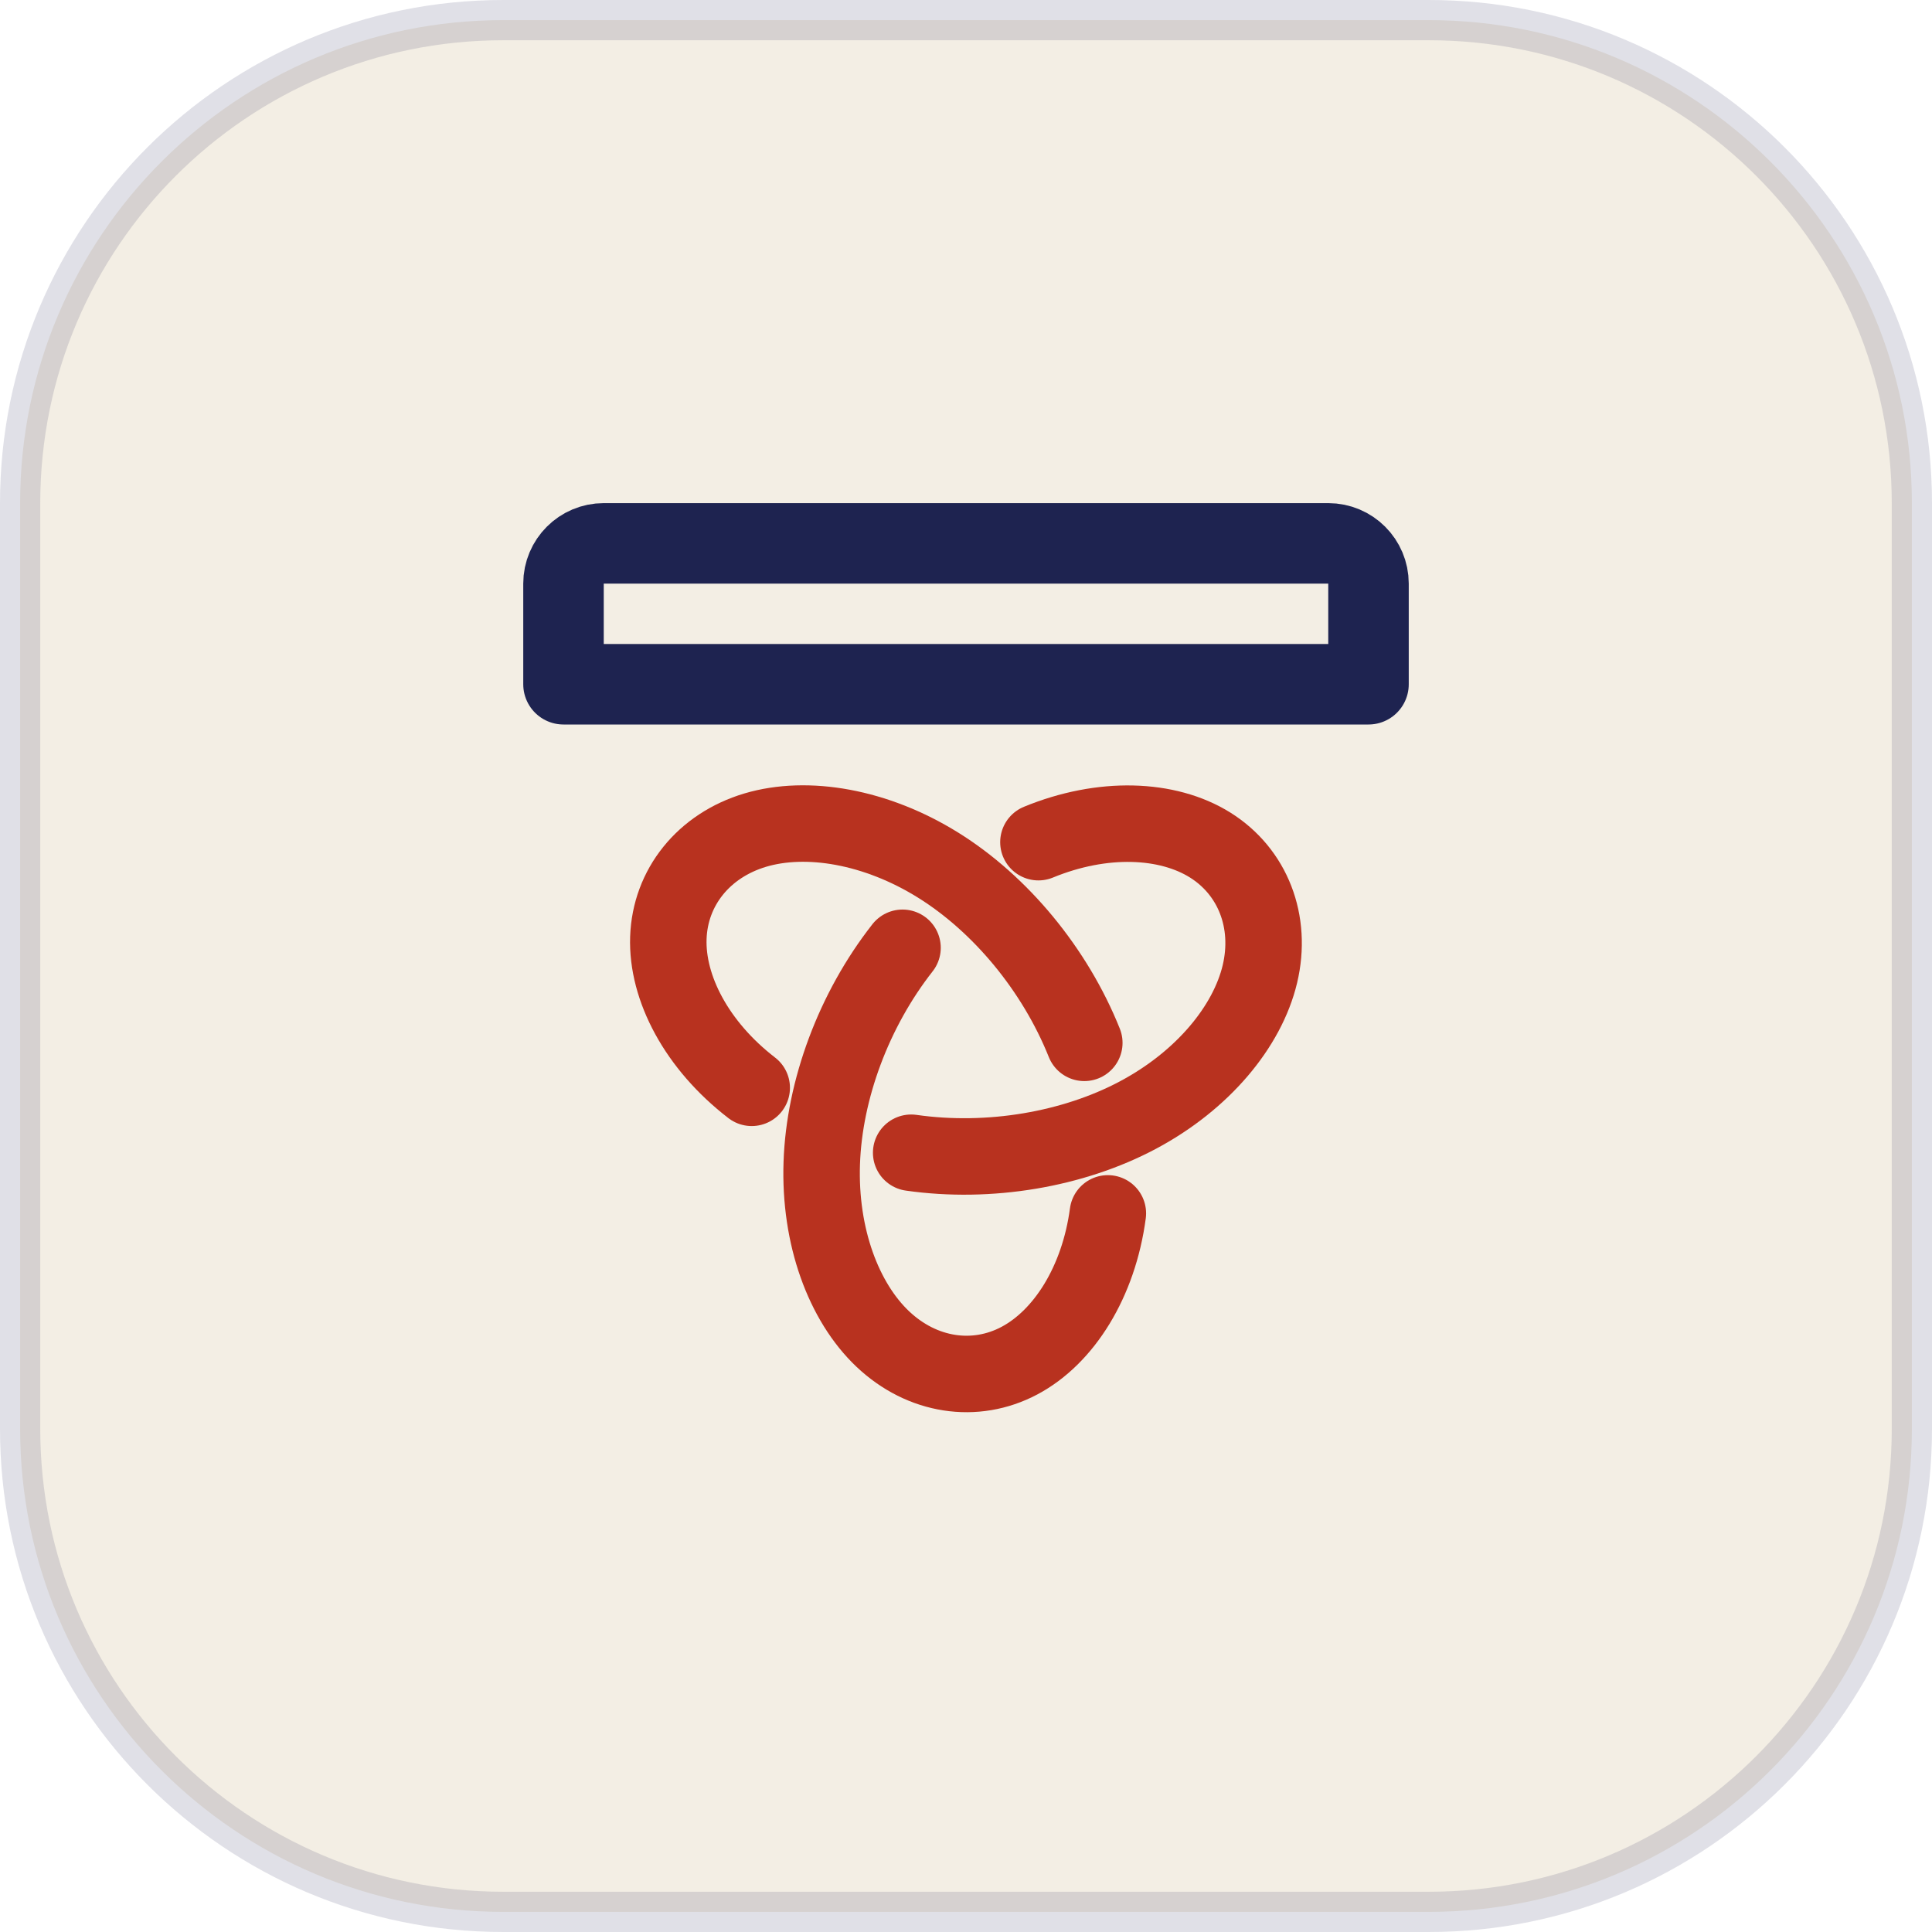
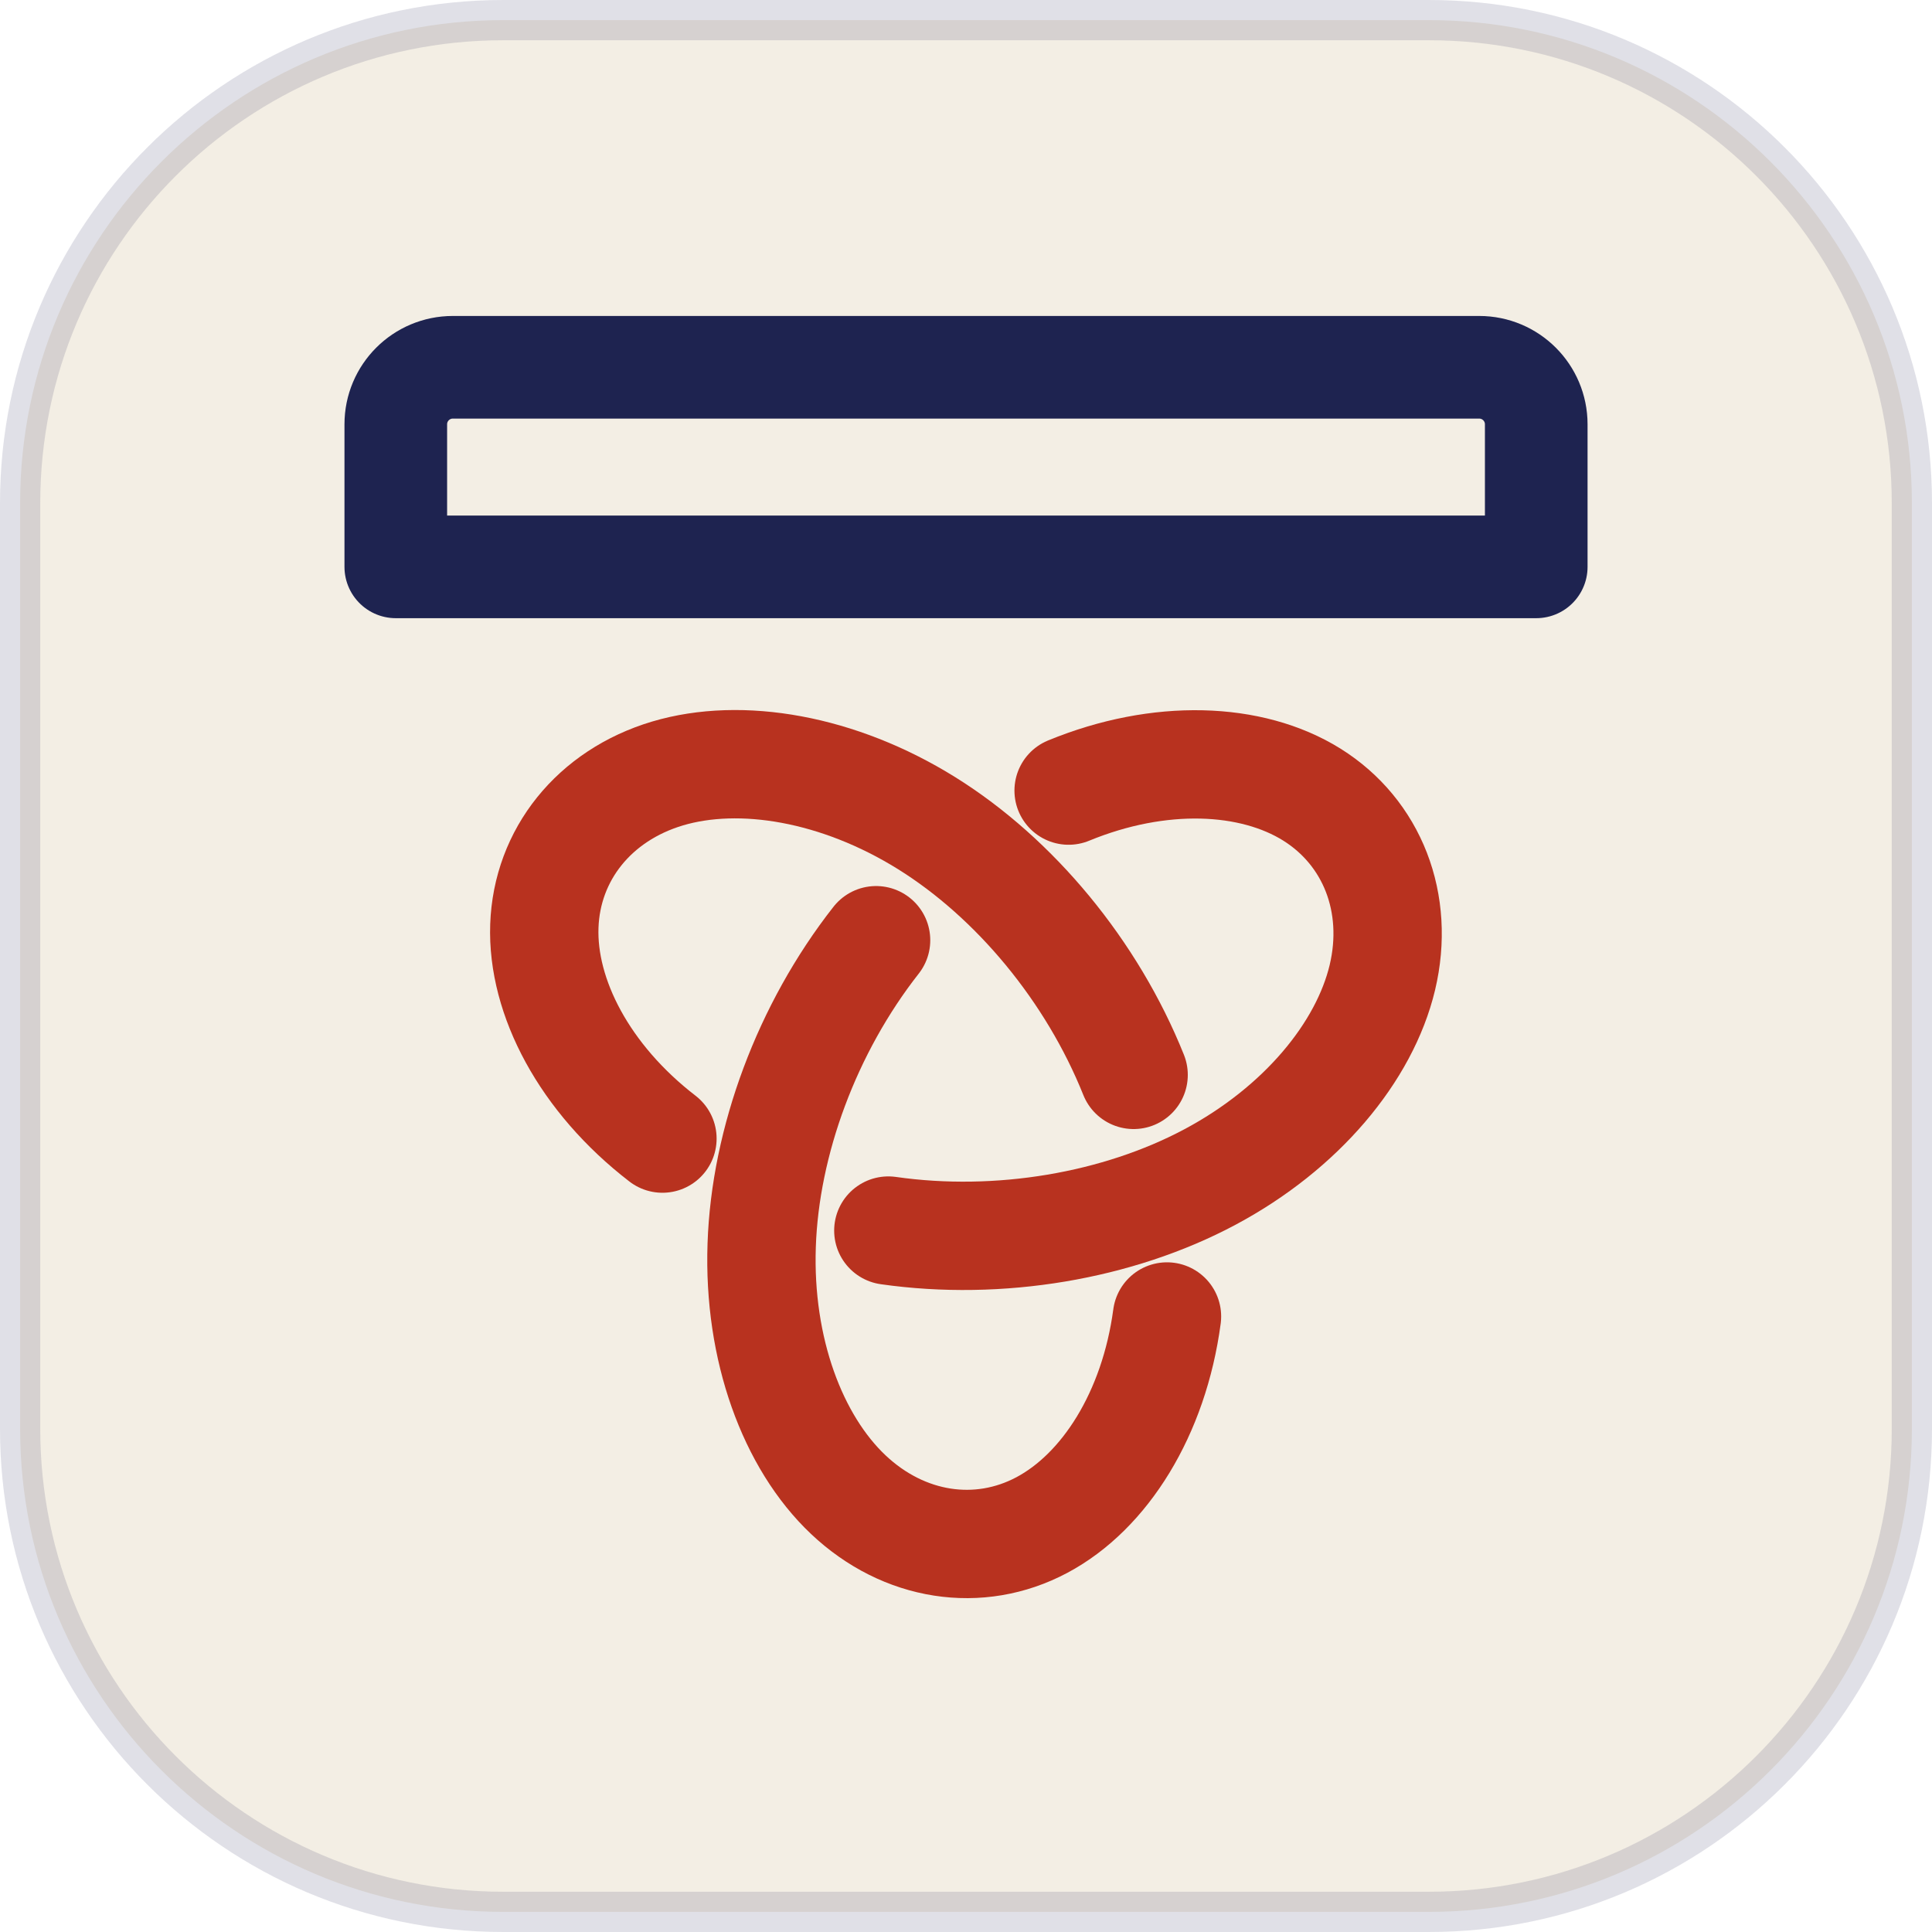
<svg xmlns="http://www.w3.org/2000/svg" viewBox="0 0 48 48" width="48" height="48" role="img">
  <rect x="0.5" y="0.5" width="47" height="47" rx="12" fill="#F3EEE4" stroke="#1E2350" stroke-opacity=".14" />
-   <g transform="translate(12 12)" fill="none" stroke-width="2" stroke-linecap="round" stroke-linejoin="round">
+   <g transform="translate(7 7) scale(1.4167)" fill="none" stroke-width="1.8" stroke-linecap="round" stroke-linejoin="round">
    <path d="M3 1.5h18a1 1 0 0 1 1 1V5H2V2.5a1 1 0 0 1 1-1z" stroke="#1E2350" />
    <g transform="translate(2.5 5.8) scale(.19)" stroke="#B8321F" stroke-width="10">
      <path d="M41.7 30.25C35.32 38.38 31.46 48.82 31.14 58.41C30.81 68 34 76.57 39.13 81.42C44.26 86.27 51.19 87.32 57 84.23C62.81 81.14 67.35 73.96 68.55 64.98" />
      <path d="M65.47 42.68C61.63 33.09 54.51 24.52 46.37 19.45C38.23 14.38 29.21 12.85 22.45 14.86C15.68 16.88 11.31 22.36 11.08 28.94C10.85 35.51 14.8 43.03 21.98 48.56" />
      <path d="M42.83 57.05C53.05 58.51 64.03 56.63 72.49 52.12C80.96 47.61 86.79 40.56 88.43 33.69C90.06 26.83 87.5 20.3 81.92 16.81C76.34 13.33 67.86 12.99 59.47 16.44" />
    </g>
  </g>
</svg>
